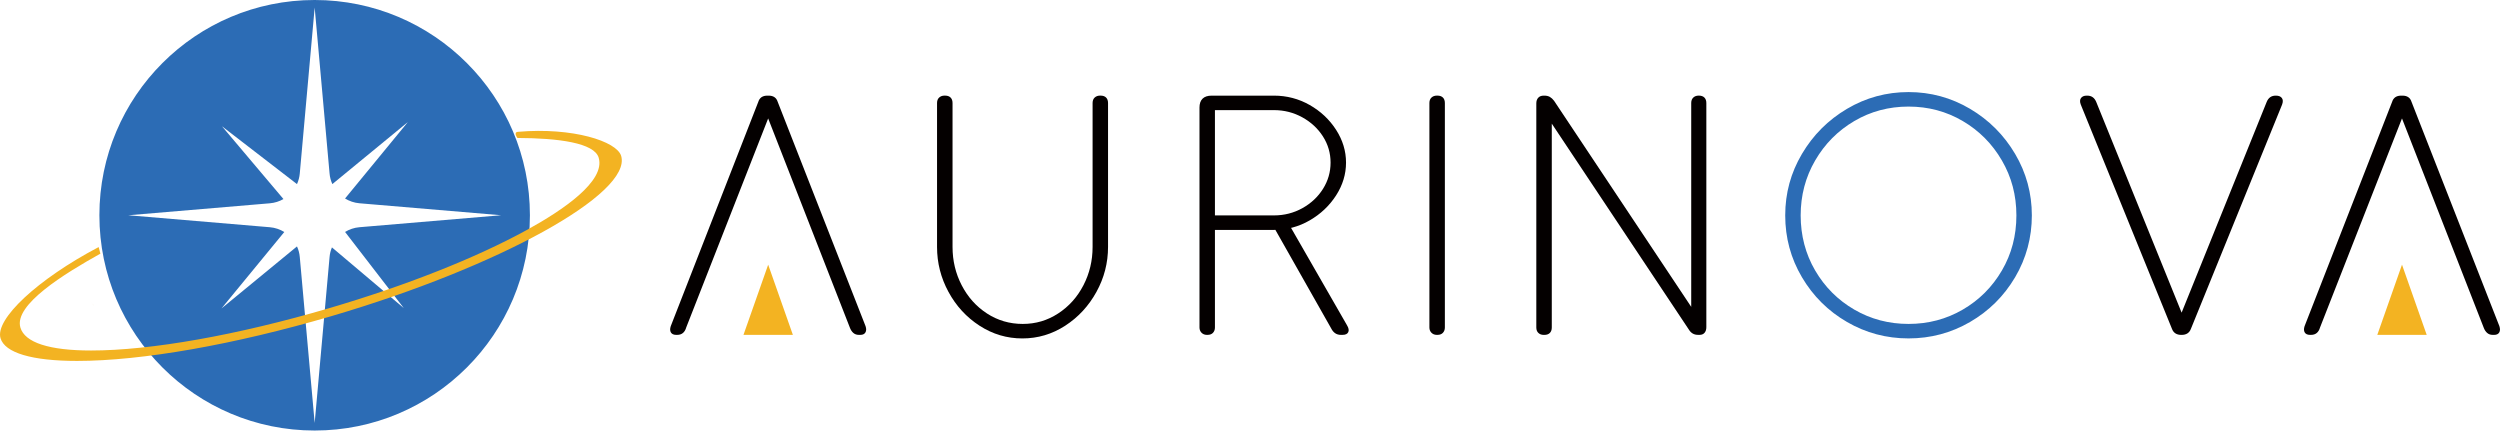
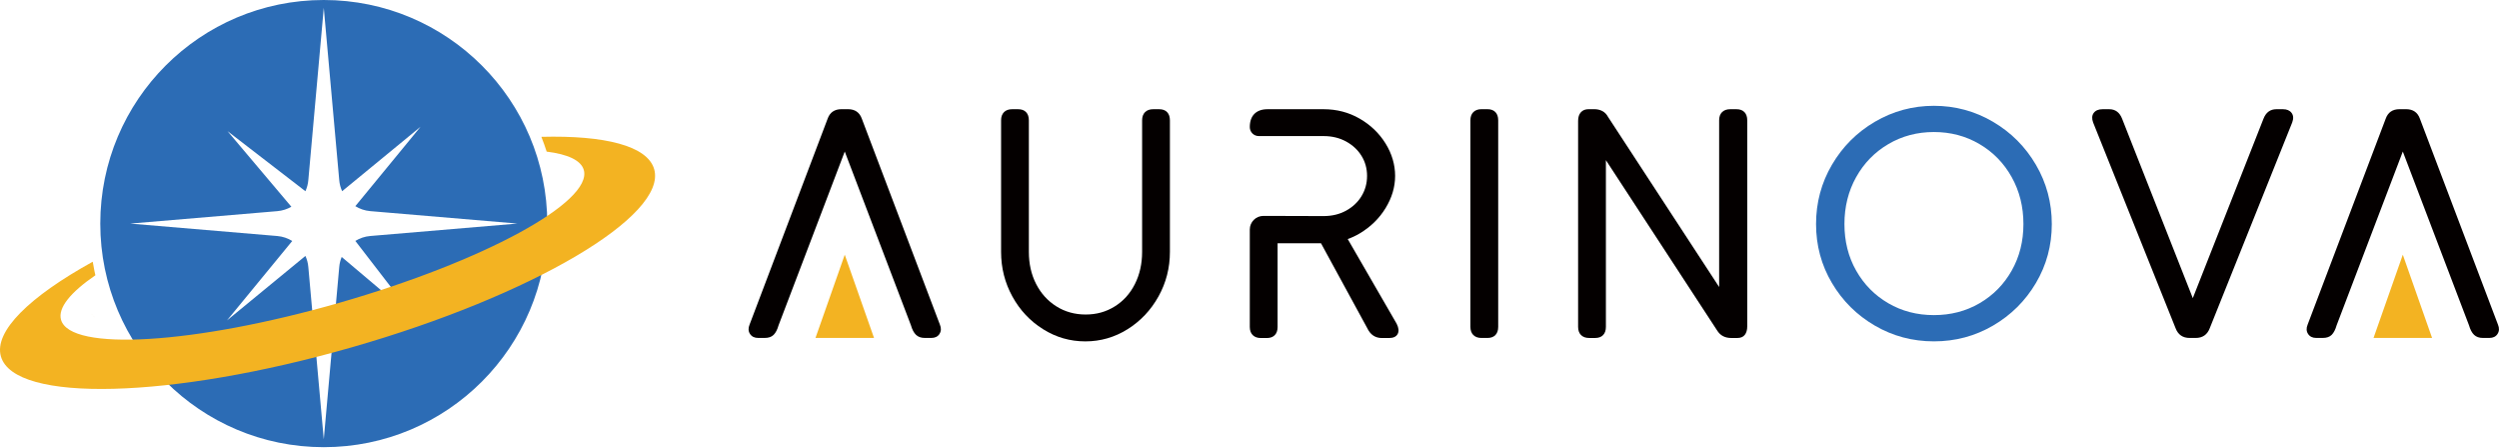
- <svg xmlns="http://www.w3.org/2000/svg" id="_图层_2" viewBox="0 0 1185.99 204.23">
+ <svg xmlns="http://www.w3.org/2000/svg" id="_图层_2" viewBox="0 0 1141.83 204.23">
  <defs>
    <style>.cls-1{fill:#d6ae54;}.cls-2{fill:#040000;}.cls-3{fill:#f3b322;}.cls-4{fill:#2c6cb5;}</style>
  </defs>
  <g id="_02_BRAND_ASSETS">
-     <path class="cls-1" d="M42.72,142.89c.6.7,1.21,1.38,1.84,2.05h.02c-.63-.68-1.25-1.36-1.86-2.05Z" />
-     <path class="cls-2" d="M410.55,157.72c-.46.76-1.25,1.14-2.37,1.14h-.76c-1.02,0-1.89-.3-2.6-.92-.71-.61-1.27-1.47-1.68-2.6l-40.33-103.26h3.21l-40.48,103.26c-.31,1.12-.82,1.99-1.53,2.6-.71.61-1.63.92-2.75.92h-.46c-1.22,0-2.06-.38-2.52-1.14-.46-.76-.48-1.76-.08-2.98l41.55-106.47c.61-1.93,2.04-2.9,4.28-2.9h.61c2.24,0,3.67.97,4.28,2.9l41.7,106.47c.41,1.22.38,2.22-.08,2.98Z" />
-     <path class="cls-2" d="M445.53,46.28c.66-.61,1.5-.92,2.52-.92h.31c1.12,0,1.98.31,2.6.92.61.61.92,1.48.92,2.6v68.28c0,6.52,1.45,12.58,4.35,18.18,2.9,5.6,6.9,10.06,11.99,13.37,5.09,3.31,10.74,4.96,16.96,4.96s11.71-1.65,16.8-4.96c5.09-3.31,9.09-7.77,11.99-13.37,2.9-5.6,4.35-11.66,4.35-18.18V48.88c0-1.12.33-1.99.99-2.6.66-.61,1.5-.92,2.52-.92h.3c1.12,0,1.99.31,2.6.92.61.61.92,1.48.92,2.6v68.28c0,7.54-1.83,14.64-5.5,21.31-3.67,6.67-8.61,12.02-14.82,16.04-6.21,4.02-12.98,6.04-20.32,6.04s-14.1-2.01-20.32-6.04c-6.21-4.02-11.13-9.37-14.74-16.04-3.62-6.67-5.42-13.77-5.42-21.31V48.88c0-1.12.33-1.99.99-2.6Z" />
-     <path class="cls-2" d="M575.45,157.87c-.61.66-1.48.99-2.6.99h-.31c-1.02,0-1.86-.33-2.52-.99-.66-.66-.99-1.5-.99-2.52V51.02c0-1.83.48-3.23,1.45-4.2s2.42-1.45,4.35-1.45h1.53v109.99c0,1.02-.31,1.86-.92,2.52ZM575.15,102.19h29.18c4.89,0,9.39-1.15,13.52-3.44,4.12-2.29,7.38-5.35,9.78-9.16,2.39-3.82,3.59-7.97,3.59-12.45s-1.2-8.61-3.59-12.37c-2.39-3.77-5.65-6.8-9.78-9.09s-8.63-3.44-13.52-3.44h-29.18v-6.87h29.18c6.11,0,11.76,1.48,16.96,4.43,5.19,2.95,9.37,6.87,12.53,11.76,3.15,4.89,4.73,10.08,4.73,15.58s-1.58,10.69-4.73,15.58c-3.16,4.89-7.33,8.84-12.53,11.84-5.19,3.01-10.85,4.51-16.96,4.51h-29.18v-6.87ZM610.74,105.09l28.26,49.19c.81,1.32,1.02,2.42.61,3.28-.41.87-1.32,1.3-2.75,1.3h-.76c-1.02,0-1.91-.25-2.67-.76-.76-.51-1.4-1.27-1.91-2.29l-28.72-50.71h7.94Z" />
-     <path class="cls-2" d="M684.52,157.87c-.61.66-1.48.99-2.6.99h-.31c-1.02,0-1.86-.33-2.52-.99-.66-.66-.99-1.5-.99-2.52V48.88c0-1.12.33-1.99.99-2.6.66-.61,1.5-.92,2.52-.92h.31c1.12,0,1.98.31,2.6.92.61.61.92,1.48.92,2.6v106.47c0,1.02-.31,1.86-.92,2.52Z" />
-     <path class="cls-2" d="M803.29,46.28c.66-.61,1.5-.92,2.52-.92h.15c1.12,0,1.99.31,2.6.92.61.61.92,1.48.92,2.6v106.32c0,1.12-.28,2.01-.84,2.67-.56.66-1.35.99-2.37.99h-.61c-1.02,0-1.89-.2-2.6-.61-.71-.41-1.33-1.02-1.83-1.83l-65.07-97.77v96.7c0,1.12-.31,1.99-.92,2.6-.61.61-1.48.92-2.6.92h-.31c-1.02,0-1.86-.3-2.52-.92-.66-.61-.99-1.47-.99-2.6V49.03c0-1.12.31-2.01.92-2.67s1.47-.99,2.6-.99h.31c1.02,0,1.88.21,2.6.61.71.41,1.37,1.02,1.99,1.83l65.07,97.76V48.88c0-1.12.33-1.99.99-2.6Z" />
-     <path class="cls-4" d="M876.22,152.75c-8.96-5.19-16.09-12.27-21.38-21.23-5.3-8.96-7.94-18.74-7.94-29.33s2.65-20.21,7.94-29.18c5.29-8.96,12.42-16.09,21.38-21.39,8.96-5.29,18.69-7.94,29.18-7.94s20.21,2.65,29.18,7.94c8.96,5.3,16.09,12.43,21.38,21.39,5.29,8.96,7.94,18.69,7.94,29.18s-2.65,20.37-7.94,29.33c-5.3,8.96-12.43,16.04-21.38,21.23-8.96,5.19-18.69,7.79-29.18,7.79s-20.22-2.6-29.18-7.79ZM931.14,146.87c7.79-4.53,13.98-10.72,18.56-18.56,4.58-7.84,6.87-16.55,6.87-26.12s-2.29-18.15-6.87-26.05c-4.58-7.89-10.77-14.13-18.56-18.71-7.79-4.58-16.37-6.87-25.74-6.87s-17.95,2.29-25.74,6.87c-7.79,4.58-13.98,10.82-18.56,18.71-4.58,7.89-6.87,16.57-6.87,26.05s2.29,18.28,6.87,26.12c4.58,7.84,10.77,14.03,18.56,18.56,7.79,4.53,16.37,6.8,25.74,6.8s17.95-2.27,25.74-6.8Z" />
-     <path class="cls-2" d="M1079.54,45.37h.15c1.32,0,2.27.38,2.83,1.15.56.76.58,1.81.08,3.13l-43.23,106.32c-.71,1.94-2.19,2.9-4.43,2.9h-.15c-2.24,0-3.72-.97-4.43-2.9l-43.23-106.32c-.51-1.32-.48-2.37.08-3.13.56-.76,1.45-1.15,2.67-1.15h.31c2.04,0,3.46,1.02,4.28,3.05l40.48,99.9,40.33-99.9c.81-2.04,2.24-3.05,4.28-3.05Z" />
-     <path class="cls-2" d="M1185.63,157.72c-.46.76-1.25,1.14-2.37,1.14h-.76c-1.02,0-1.89-.3-2.6-.92-.71-.61-1.27-1.47-1.68-2.6l-40.33-103.26h3.21l-40.48,103.26c-.31,1.12-.82,1.99-1.53,2.6-.71.61-1.63.92-2.75.92h-.46c-1.22,0-2.06-.38-2.52-1.14-.46-.76-.48-1.76-.08-2.98l41.55-106.47c.61-1.93,2.04-2.9,4.28-2.9h.61c2.24,0,3.67.97,4.28,2.9l41.7,106.47c.4,1.22.38,2.22-.08,2.98Z" />
-     <polygon class="cls-3" points="376.14 158.86 352.7 158.86 364.42 125.56 376.14 158.86" />
-     <polygon class="cls-3" points="1151.22 158.86 1127.78 158.86 1139.5 125.56 1151.22 158.86" />
-     <path class="cls-4" d="M149.27,0C92.87,0,47.15,45.72,47.15,102.12s45.72,102.12,102.12,102.12,102.12-45.72,102.12-102.12S205.67,0,149.27,0ZM191.49,146.1l-34.02-28.74c-.6,1.45-1,3-1.13,4.63l-7.06,78.66-7.06-78.66c-.15-1.81-.61-3.52-1.33-5.09l-35.83,29.44,29.81-36.28c-2.02-1.24-4.34-2.05-6.83-2.26l-67.2-5.68,67.2-5.68c2.33-.2,4.51-.91,6.43-2.01l-29.17-34.53,35.59,27.44c.71-1.58,1.18-3.29,1.33-5.1l7.06-78.66,7.06,78.66c.15,1.81.61,3.52,1.33,5.09l35.83-29.44-29.81,36.28c2.02,1.24,4.34,2.05,6.83,2.26l67.2,5.68-67.2,5.68c-2.49.21-4.81,1.01-6.82,2.25l27.8,36.05Z" />
-     <path class="cls-3" d="M36.56,171.22c-21.38,0-34.28-3.83-36.32-10.79-2.64-9.01,17.45-27.88,46.56-43.22.02.07.81,3.06.83,3.12-16.97,9.46-41.13,24.25-37.96,35.05,2.09,7.13,13.69,10.9,33.55,10.9,28.3,0,69.41-7.3,112.77-20.03,36.39-10.68,69.69-23.85,93.79-37.07,17.42-9.56,37.5-23.27,34.24-34.35-2.07-7.06-19.06-9.31-38.57-9.38-.07-.2-2.07-2.72.32-2.92,25.88-2.23,46.87,4.5,48.91,11.45,5.22,17.78-57.78,52.6-137.58,76.03-45.89,13.48-89.82,21.21-120.52,21.21h0Z" />
+     <path class="cls-1" d="M41.38,142.89c.6.7,1.21,1.38,1.84,2.05h.02c-.63-.68-1.25-1.36-1.86-2.05Z" />
+     <path class="cls-4" d="M147.93,0C91.54,0,45.82,45.72,45.82,102.12s45.72,102.12,102.12,102.12,102.12-45.72,102.12-102.12S204.33,0,147.93,0ZM190.15,146.1l-34.02-28.74c-.6,1.45-1,3-1.13,4.63l-7.06,78.66-7.06-78.66c-.15-1.81-.61-3.52-1.33-5.09l-35.83,29.44,29.81-36.28c-2.02-1.24-4.34-2.05-6.83-2.26l-67.2-5.68,67.2-5.68c2.33-.2,4.51-.91,6.43-2.01l-29.17-34.53,35.59,27.44c.71-1.58,1.18-3.29,1.33-5.1l7.06-78.66,7.06,78.66c.15,1.81.61,3.52,1.33,5.09l35.83-29.44-29.81,36.28c2.02,1.24,4.34,2.05,6.83,2.26l67.2,5.68-67.2,5.68c-2.49.21-4.81,1.01-6.82,2.25l27.8,36.05Z" />
+     <path class="cls-3" d="M298.9,77.27c-3.06-10.66-22.53-15.52-51.54-14.77.88,2.21,1.68,4.46,2.42,6.75,9.64,1.2,15.69,3.96,16.96,8.37,4.19,14.63-45.87,41.82-111.83,60.72-65.95,18.9-122.82,22.36-127.02,7.73-1.55-5.41,4.33-12.55,15.69-20.34-.14-.63-.28-1.25-.42-1.91-.3-1.43-.55-2.86-.79-4.28C13.58,135.44-2.88,151.32.42,162.81c6.11,21.32,77.88,19.45,160.3-4.17,82.42-23.62,144.29-60.06,138.18-81.38Z" />
+     <path class="cls-2" d="M429.27,152.52c-.8,1.22-2.04,1.83-3.74,1.83h-2.96c-1.69,0-3.03-.47-4.02-1.41-.99-.94-1.76-2.4-2.33-4.37l-32.99-86.57h5.5l-32.99,86.57c-.56,1.97-1.32,3.43-2.26,4.37-.94.94-2.3,1.41-4.09,1.41h-2.96c-1.69,0-2.94-.61-3.74-1.83-.8-1.22-.87-2.63-.21-4.23l35.67-94.05c1.03-2.91,3.15-4.37,6.34-4.37h2.96c3.19,0,5.31,1.46,6.34,4.37l35.67,94.05c.66,1.6.59,3.01-.21,4.23Z" />
+     <path class="cls-2" d="M458.74,51.22c.89-.89,2.14-1.34,3.74-1.34h2.68c1.6,0,2.82.45,3.67,1.34.85.89,1.27,2.14,1.27,3.74v60.07c0,5.45,1.1,10.34,3.31,14.66,2.21,4.32,5.29,7.73,9.24,10.22,3.95,2.49,8.41,3.74,13.4,3.74s9.31-1.22,13.25-3.67c3.95-2.44,7.03-5.85,9.24-10.22,2.21-4.37,3.31-9.28,3.31-14.73v-60.07c0-1.6.44-2.84,1.34-3.74.89-.89,2.14-1.34,3.74-1.34h2.68c1.6,0,2.82.45,3.67,1.34.85.89,1.27,2.14,1.27,3.74v60.07c0,7.33-1.74,14.12-5.22,20.37-3.48,6.25-8.18,11.23-14.1,14.95-5.92,3.71-12.36,5.57-19.32,5.57s-13.4-1.85-19.32-5.57c-5.92-3.71-10.6-8.69-14.03-14.95-3.43-6.25-5.15-13.04-5.15-20.37v-60.07c0-1.6.44-2.84,1.34-3.74Z" />
+     <path class="cls-2" d="M683.28,153.02c-.85.89-2.07,1.34-3.67,1.34h-2.68c-1.6,0-2.84-.45-3.74-1.34-.89-.89-1.34-2.14-1.34-3.74V54.95c0-1.6.44-2.84,1.34-3.74.89-.89,2.14-1.34,3.74-1.34h2.68c1.6,0,2.82.45,3.67,1.34.85.89,1.27,2.14,1.27,3.74v94.33c0,1.6-.42,2.84-1.27,3.74Z" />
+     <path class="cls-2" d="M786.84,51.22c.89-.89,2.14-1.34,3.74-1.34h2.82c1.6,0,2.82.45,3.67,1.34.85.89,1.27,2.14,1.27,3.74v94.05c0,1.69-.38,3.01-1.13,3.95-.75.94-1.88,1.41-3.38,1.41h-2.82c-1.41,0-2.66-.28-3.74-.85-1.08-.56-2-1.46-2.75-2.68l-50.76-77.69v76.14c0,1.6-.42,2.84-1.27,3.74-.85.89-2.07,1.34-3.67,1.34h-2.68c-1.6,0-2.84-.45-3.74-1.34-.89-.89-1.34-2.14-1.34-3.74V55.23c0-1.69.42-3.01,1.27-3.95.85-.94,2.02-1.41,3.52-1.41h2.54c1.41,0,2.65.28,3.74.85,1.08.56,1.95,1.46,2.61,2.68l50.76,77.69V54.95c0-1.6.44-2.84,1.34-3.74Z" />
+     <path class="cls-4" d="M856.64,148.72c-8.23-4.79-14.76-11.28-19.6-19.46-4.84-8.18-7.26-17.15-7.26-26.93s2.42-18.8,7.26-27.07c4.84-8.27,11.4-14.83,19.67-19.67,8.27-4.84,17.25-7.26,26.93-7.26s18.66,2.42,26.93,7.26c8.27,4.84,14.83,11.4,19.67,19.67,4.84,8.27,7.26,17.3,7.26,27.07s-2.42,18.75-7.26,26.93c-4.84,8.18-11.37,14.66-19.6,19.46-8.23,4.79-17.23,7.19-27,7.19s-18.78-2.4-27-7.19ZM904.51,138.49c6.2-3.62,11.09-8.58,14.66-14.88,3.57-6.3,5.36-13.39,5.36-21.29s-1.79-15.04-5.36-21.43c-3.57-6.39-8.48-11.42-14.73-15.09-6.25-3.67-13.18-5.5-20.8-5.5s-14.55,1.83-20.8,5.5c-6.25,3.67-11.16,8.7-14.73,15.09-3.57,6.39-5.36,13.54-5.36,21.43s1.78,15,5.36,21.29c3.57,6.3,8.46,11.26,14.66,14.88,6.2,3.62,13.16,5.43,20.87,5.43s14.66-1.81,20.87-5.43Z" />
+     <path class="cls-2" d="M1040.15,49.88h2.96c1.78,0,3.1.56,3.95,1.69.85,1.13.94,2.59.28,4.37l-37.65,93.91c-1.13,3.01-3.29,4.51-6.49,4.51h-2.68c-3.2,0-5.36-1.5-6.49-4.51l-37.65-93.91c-.66-1.78-.56-3.24.28-4.37s2.21-1.69,4.09-1.69h2.96c2.82,0,4.79,1.46,5.92,4.37l32.29,81.92,32.29-81.92c1.13-2.91,3.1-4.37,5.92-4.37Z" />
+     <path class="cls-2" d="M1141.17,152.52c-.8,1.22-2.04,1.83-3.74,1.83h-2.96c-1.69,0-3.03-.47-4.02-1.41-.99-.94-1.76-2.4-2.33-4.37l-32.99-86.57h5.5l-32.99,86.57c-.56,1.97-1.32,3.43-2.26,4.37s-2.3,1.41-4.09,1.41h-2.96c-1.69,0-2.94-.61-3.74-1.83-.8-1.22-.87-2.63-.21-4.23l35.67-94.05c1.03-2.91,3.15-4.37,6.35-4.37h2.96c3.19,0,5.31,1.46,6.34,4.37l35.67,94.05c.66,1.6.59,3.01-.21,4.23Z" />
+     <polygon class="cls-3" points="399.36 154.36 372.6 154.36 385.98 116.34 399.36 154.36" />
+     <polygon class="cls-3" points="1111.26 154.36 1084.5 154.36 1097.88 116.34 1111.26 154.36" />
+     <path class="cls-2" d="M638.16,147.87l-22.36-38.68c1.87-.67,3.69-1.52,5.44-2.56,4.98-2.96,8.93-6.81,11.84-11.56,2.91-4.75,4.37-9.66,4.37-14.74s-1.46-10.1-4.37-14.8c-2.92-4.7-6.86-8.48-11.84-11.35-4.98-2.87-10.48-4.3-16.5-4.3h-25.52c-2.63,0-4.65.71-6.06,2.12-1.41,1.41-2.11,3.43-2.11,6.06h0c0,2.26,1.83,4.09,4.09,4.09h29.61c3.85,0,7.28.83,10.29,2.47,3.01,1.65,5.36,3.83,7.05,6.56,1.69,2.73,2.54,5.78,2.54,9.17s-.85,6.46-2.54,9.24c-1.69,2.77-4.04,4.98-7.05,6.63-3.01,1.65-6.44,2.47-10.29,2.47l-27.47-.08c-3.44,0-6.23,2.77-6.23,6.21v44.49c0,1.6.44,2.84,1.34,3.74.89.89,2.14,1.34,3.74,1.34h2.68c1.6,0,2.82-.45,3.67-1.34.85-.89,1.27-2.14,1.27-3.74v-38.21h19.83l21.06,38.63c.75,1.6,1.69,2.77,2.82,3.53,1.13.75,2.44,1.13,3.95,1.13h3.24c1.97,0,3.29-.61,3.95-1.83.66-1.22.52-2.77-.42-4.65Z" />
  </g>
</svg>
